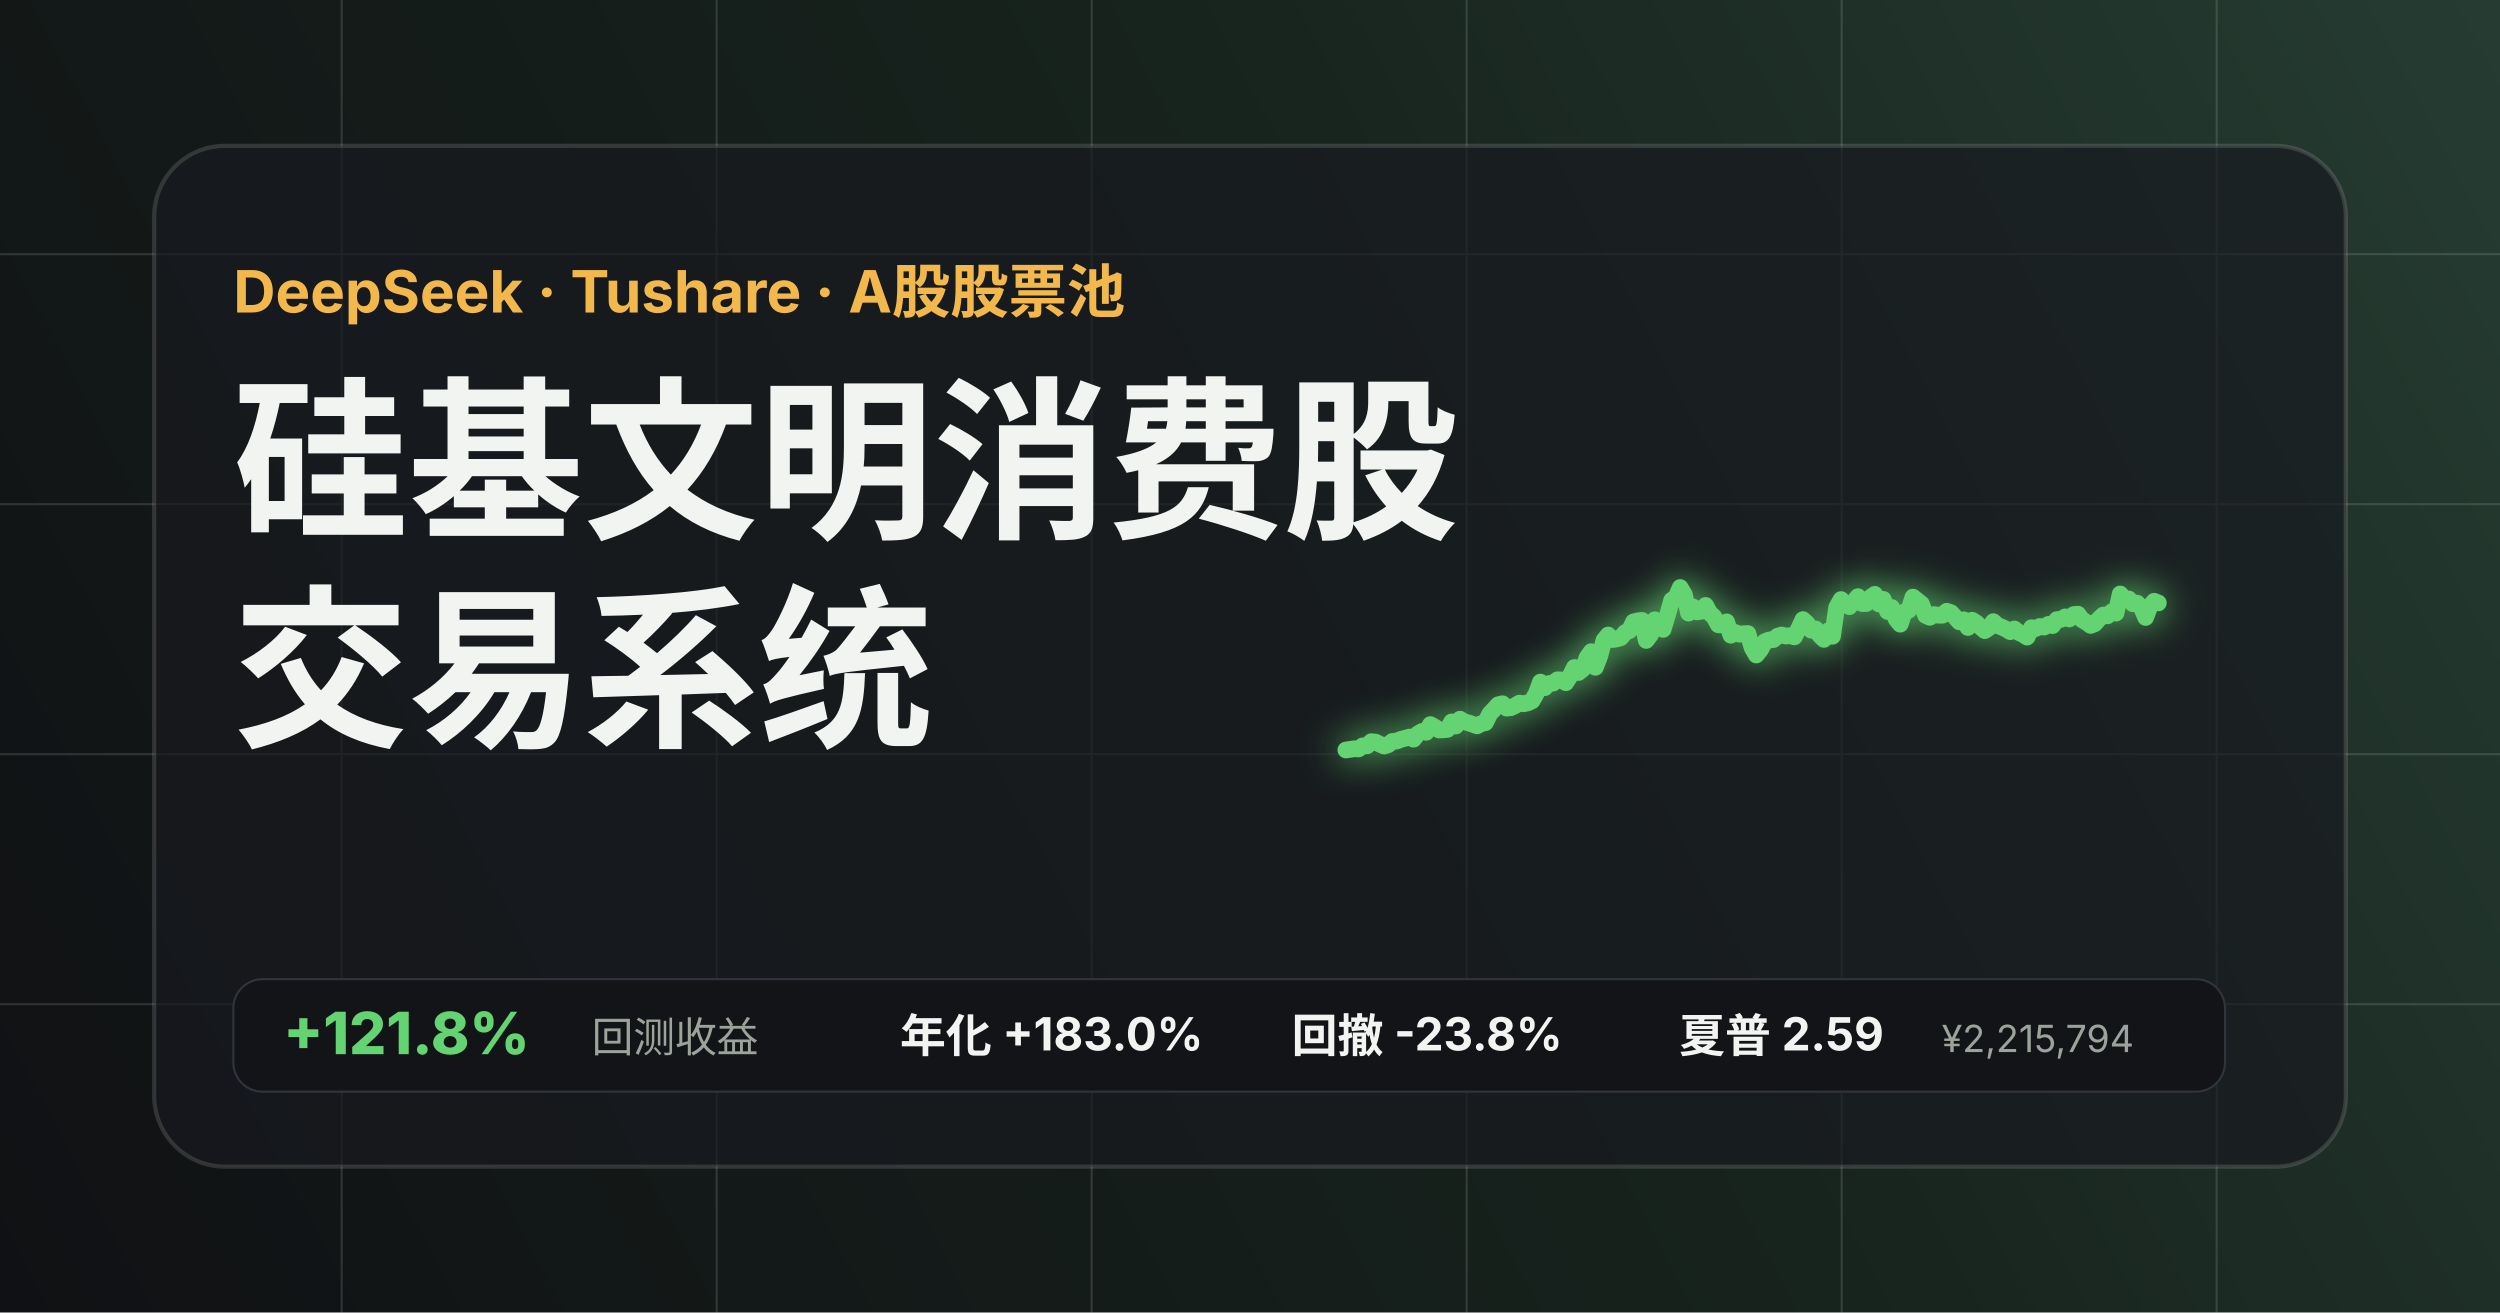
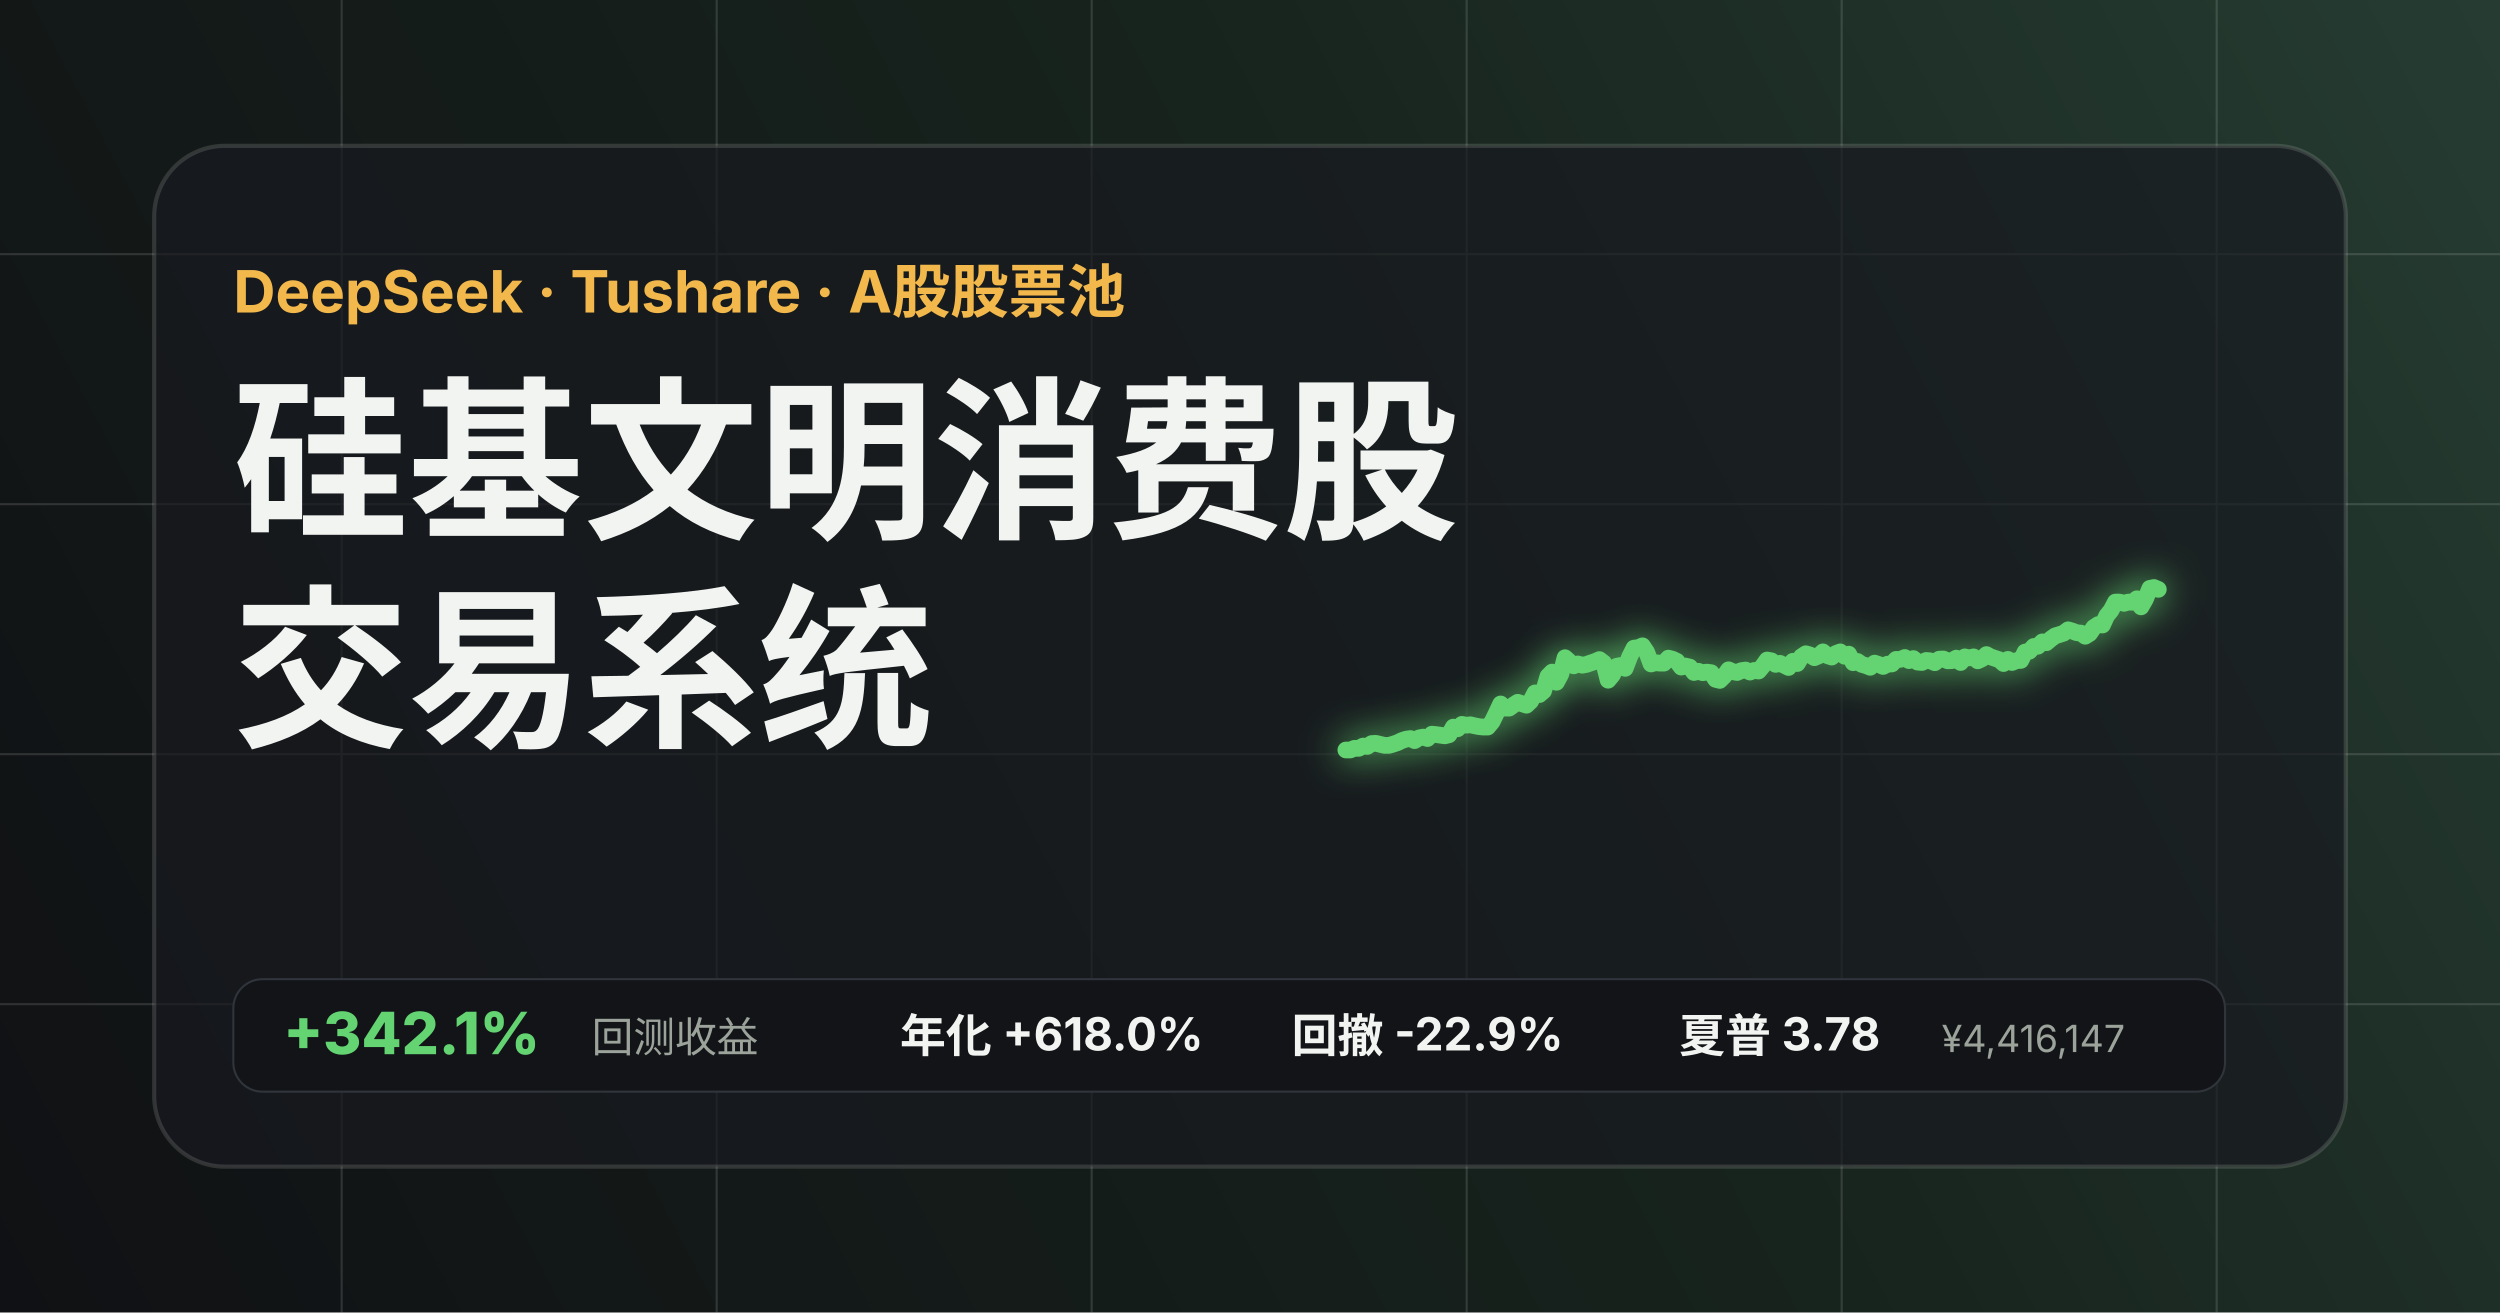
<svg xmlns="http://www.w3.org/2000/svg" viewBox="0 0 1200 630" role="img" aria-label="硅基文明消费股交易系统">
  <defs>
    <linearGradient id="bg" x1="0" y1="630" x2="1200" y2="0" gradientUnits="userSpaceOnUse">
      <stop offset="0" stop-color="#101114" />
      <stop offset=".58" stop-color="#17231d" />
      <stop offset="1" stop-color="#263c32" />
    </linearGradient>
    <filter id="soft-glow" x="-20%" y="-30%" width="140%" height="160%">
      <feGaussianBlur stdDeviation="9" result="blur" />
      <feMerge>
        <feMergeNode in="blur" />
        <feMergeNode in="SourceGraphic" />
      </feMerge>
    </filter>
  </defs>
  <rect width="1200" height="630" fill="url(#bg)" />
  <g opacity=".14" stroke="#f2f4f1" stroke-width="1">
    <path d="M0 122h1200M0 242h1200M0 362h1200M0 482h1200" />
    <path d="M164 0v630M344 0v630M524 0v630M704 0v630M884 0v630M1064 0v630" />
  </g>
  <rect x="74" y="70" width="1052" height="490" rx="34" fill="#181a1f" fill-opacity=".68" stroke="#f2f4f1" stroke-opacity=".14" stroke-width="2" />
  <text x="112" y="150" fill="#f2b84b" font-family="-apple-system,BlinkMacSystemFont,'Segoe UI','PingFang SC','Microsoft YaHei',sans-serif" font-size="28" font-weight="700">DeepSeek · Tushare · A股股票池</text>
  <text x="112" y="252" fill="#f2f4f1" font-family="-apple-system,BlinkMacSystemFont,'Segoe UI','PingFang SC','Microsoft YaHei',sans-serif" font-size="84" font-weight="850">硅基文明消费股</text>
  <text x="112" y="352" fill="#f2f4f1" font-family="-apple-system,BlinkMacSystemFont,'Segoe UI','PingFang SC','Microsoft YaHei',sans-serif" font-size="84" font-weight="850">交易系统</text>
  <g font-family="-apple-system,BlinkMacSystemFont,'Segoe UI','PingFang SC','Microsoft YaHei',sans-serif">
    <g transform="translate(112 470)">
      <rect width="956" height="54" rx="14" fill="#121418" stroke="#30343b" />
-       <text x="24" y="36" fill="#63d471" font-size="28" font-weight="800">+121.8%</text>
+       <text x="24" y="36" fill="#63d471" font-size="28" font-weight="800">+342.1%</text>
      <text x="172" y="35" fill="#9ca39a" font-size="20">回测收益</text>
-       <text x="320" y="35" fill="#f2f4f1" font-size="22" font-weight="700">年化 +183.0%</text>
-       <text x="508" y="35" fill="#f2f4f1" font-size="22" font-weight="700">回撤 -23.8%</text>
-       <text x="694" y="35" fill="#f2f4f1" font-size="22" font-weight="700">夏普 2.59</text>
-       <text x="820" y="35" fill="#9ca39a" font-size="18">¥2,215,794</text>
+       <text x="320" y="35" fill="#f2f4f1" font-size="22" font-weight="700">年化 +618.0%</text>
+       <text x="508" y="35" fill="#f2f4f1" font-size="22" font-weight="700">回撤 -22.9%</text>
+       <text x="694" y="35" fill="#f2f4f1" font-size="22" font-weight="700">夏普 3.78</text>
+       <text x="820" y="35" fill="#9ca39a" font-size="18">¥4,416,147</text>
    </g>
  </g>
-   <polyline points="646.0,360.0 648.0,359.7 650.1,359.4 652.1,359.5 654.1,358.0 656.2,358.0 658.2,356.0 660.2,356.2 662.3,357.2 664.3,358.1 666.3,357.5 668.3,355.9 670.4,355.7 672.4,354.9 674.4,354.4 676.5,353.8 678.5,354.8 680.5,352.3 682.6,351.1 684.6,351.5 686.6,347.8 688.7,349.0 690.7,350.4 692.7,350.3 694.8,350.1 696.8,346.5 698.8,348.5 700.8,345.2 702.9,346.5 704.9,347.0 706.9,347.7 709.0,348.4 711.0,347.3 713.0,346.9 715.1,342.6 717.1,340.5 719.1,338.3 721.2,337.8 723.2,339.9 725.2,339.7 727.3,338.7 729.3,337.5 731.3,337.8 733.3,337.4 735.4,336.4 737.4,332.9 739.4,327.4 741.5,330.1 743.5,328.1 745.5,327.9 747.6,326.3 749.6,326.4 751.6,327.7 753.7,324.4 755.7,320.4 757.7,322.8 759.8,321.1 761.8,315.6 763.8,312.8 765.8,320.3 767.9,314.9 769.9,307.3 771.9,304.8 774.0,307.0 776.0,306.7 778.0,306.1 780.1,303.6 782.1,302.7 784.1,298.5 786.2,298.0 788.2,297.8 790.2,307.4 792.3,304.6 794.3,297.5 796.3,300.3 798.3,302.1 800.4,295.2 802.4,288.1 804.4,286.9 806.5,282.0 808.5,285.4 810.5,294.3 812.6,291.3 814.6,293.7 816.6,293.4 818.7,290.6 820.7,294.3 822.7,296.1 824.8,299.9 826.8,300.0 828.8,298.5 830.8,304.9 832.9,303.6 834.9,304.4 836.9,304.2 839.0,304.1 841.0,310.9 843.0,314.4 845.1,311.8 847.1,308.0 849.1,307.2 851.2,307.0 853.2,305.4 855.2,304.8 857.3,305.3 859.3,305.1 861.3,305.7 863.3,301.9 865.4,297.4 867.4,299.2 869.4,302.5 871.5,301.9 873.5,305.0 875.5,306.9 877.6,302.8 879.6,305.4 881.6,291.5 883.7,287.8 885.7,289.8 887.7,291.2 889.8,288.8 891.8,286.4 893.8,289.7 895.8,289.7 897.9,286.7 899.9,285.3 901.9,289.9 904.0,287.7 906.0,293.5 908.0,291.6 910.1,297.1 912.1,299.6 914.1,293.7 916.2,292.9 918.2,286.6 920.2,288.2 922.3,289.9 924.3,295.4 926.3,296.3 928.3,295.0 930.4,295.3 932.4,295.3 934.4,293.4 936.5,294.1 938.5,296.3 940.5,298.5 942.6,297.5 944.6,301.2 946.6,297.7 948.7,299.0 950.7,301.0 952.7,302.7 954.8,301.3 956.8,298.4 958.8,300.2 960.8,301.0 962.9,302.0 964.9,303.2 966.9,301.9 969.0,303.6 971.0,304.5 973.0,305.8 975.1,301.3 977.1,301.7 979.1,300.7 981.2,301.0 983.2,299.7 985.2,300.3 987.3,297.4 989.3,297.3 991.3,296.1 993.3,297.1 995.4,295.0 997.4,294.8 999.4,297.5 1001.5,298.7 1003.5,300.2 1005.5,299.4 1007.6,297.0 1009.6,295.2 1011.6,295.6 1013.7,293.6 1015.7,294.3 1017.7,285.1 1019.8,287.6 1021.8,287.5 1023.8,289.8 1025.8,289.5 1027.9,291.7 1029.9,296.4 1031.9,291.1 1034.0,288.6 1036.0,289.4" fill="none" stroke="#63d471" stroke-width="8" stroke-linecap="round" stroke-linejoin="round" filter="url(#soft-glow)" />
+   <polyline points="646.0,360.0 648.1,360.0 650.1,359.2 652.2,359.2 654.3,358.1 656.3,358.3 658.4,356.9 660.4,356.8 662.5,357.3 664.6,357.8 666.6,357.8 668.7,357.2 670.8,356.5 672.8,355.5 674.9,354.8 677.0,354.5 679.0,355.5 681.1,354.2 683.1,353.8 685.2,354.5 687.3,352.4 689.3,352.6 691.4,352.9 693.5,353.2 695.5,352.7 697.6,349.0 699.7,349.8 701.7,347.7 703.8,348.1 705.8,347.9 707.9,348.4 710.0,348.8 712.0,349.0 714.1,349.0 716.2,346.5 718.2,342.4 720.3,337.9 722.3,339.9 724.4,339.9 726.5,338.4 728.5,337.1 730.6,337.8 732.7,338.5 734.7,336.6 736.8,332.6 738.9,333.4 740.9,331.7 743.0,324.6 745.0,322.6 747.1,327.5 749.2,323.6 751.2,315.7 753.3,317.6 755.4,319.6 757.4,318.7 759.5,319.3 761.6,318.9 763.6,318.2 765.7,317.5 767.7,316.6 769.8,318.2 771.9,326.5 773.9,324.1 776.0,319.8 778.1,319.4 780.1,320.8 782.2,315.3 784.3,311.1 786.3,310.9 788.4,310.0 790.4,313.0 792.5,318.7 794.6,318.1 796.6,318.3 798.7,318.3 800.8,315.9 802.8,316.4 804.9,317.4 807.0,320.2 809.0,319.7 811.1,320.2 813.1,322.8 815.2,322.2 817.3,322.9 819.3,322.6 821.4,322.9 823.5,326.1 825.5,326.6 827.6,324.5 829.7,321.5 831.7,322.4 833.8,322.8 835.8,321.9 837.9,321.6 840.0,322.6 842.0,321.8 844.1,322.1 846.2,319.6 848.2,316.8 850.3,317.2 852.3,318.9 854.4,318.4 856.5,319.4 858.5,320.4 860.6,317.4 862.7,318.5 864.7,315.2 866.8,313.8 868.9,314.4 870.9,315.7 873.0,314.8 875.0,312.9 877.1,314.7 879.2,315.4 881.2,313.7 883.3,312.9 885.4,315.0 887.4,314.0 889.5,318.1 891.6,317.5 893.6,318.9 895.7,319.5 897.7,320.3 899.8,318.3 901.9,319.0 903.9,319.9 906.0,318.8 908.1,318.7 910.1,316.5 912.2,316.5 914.3,315.6 916.3,317.1 918.4,316.1 920.4,317.8 922.5,318.0 924.6,317.0 926.6,317.2 928.7,318.1 930.8,316.4 932.8,316.3 934.9,317.2 937.0,317.1 939.0,315.9 941.1,318.0 943.1,315.3 945.2,315.8 947.3,315.3 949.3,317.2 951.4,316.2 953.5,314.2 955.5,315.3 957.6,316.0 959.7,316.7 961.7,318.5 963.8,316.5 965.8,318.0 967.9,317.1 970.0,317.0 972.0,313.0 974.1,312.6 976.2,310.3 978.2,310.2 980.3,308.1 982.3,308.5 984.4,306.7 986.5,305.2 988.5,304.6 990.6,303.9 992.7,302.3 994.7,302.9 996.8,303.7 998.9,303.9 1000.9,305.4 1003.0,304.1 1005.0,301.2 1007.1,299.8 1009.2,300.0 1011.2,295.6 1013.3,293.0 1015.4,289.0 1017.4,289.0 1019.5,289.6 1021.6,289.0 1023.6,289.1 1025.7,287.4 1027.7,291.3 1029.8,287.6 1031.9,282.4 1033.9,282.0 1036.0,282.9" fill="none" stroke="#63d471" stroke-width="8" stroke-linecap="round" stroke-linejoin="round" filter="url(#soft-glow)" />
</svg>
